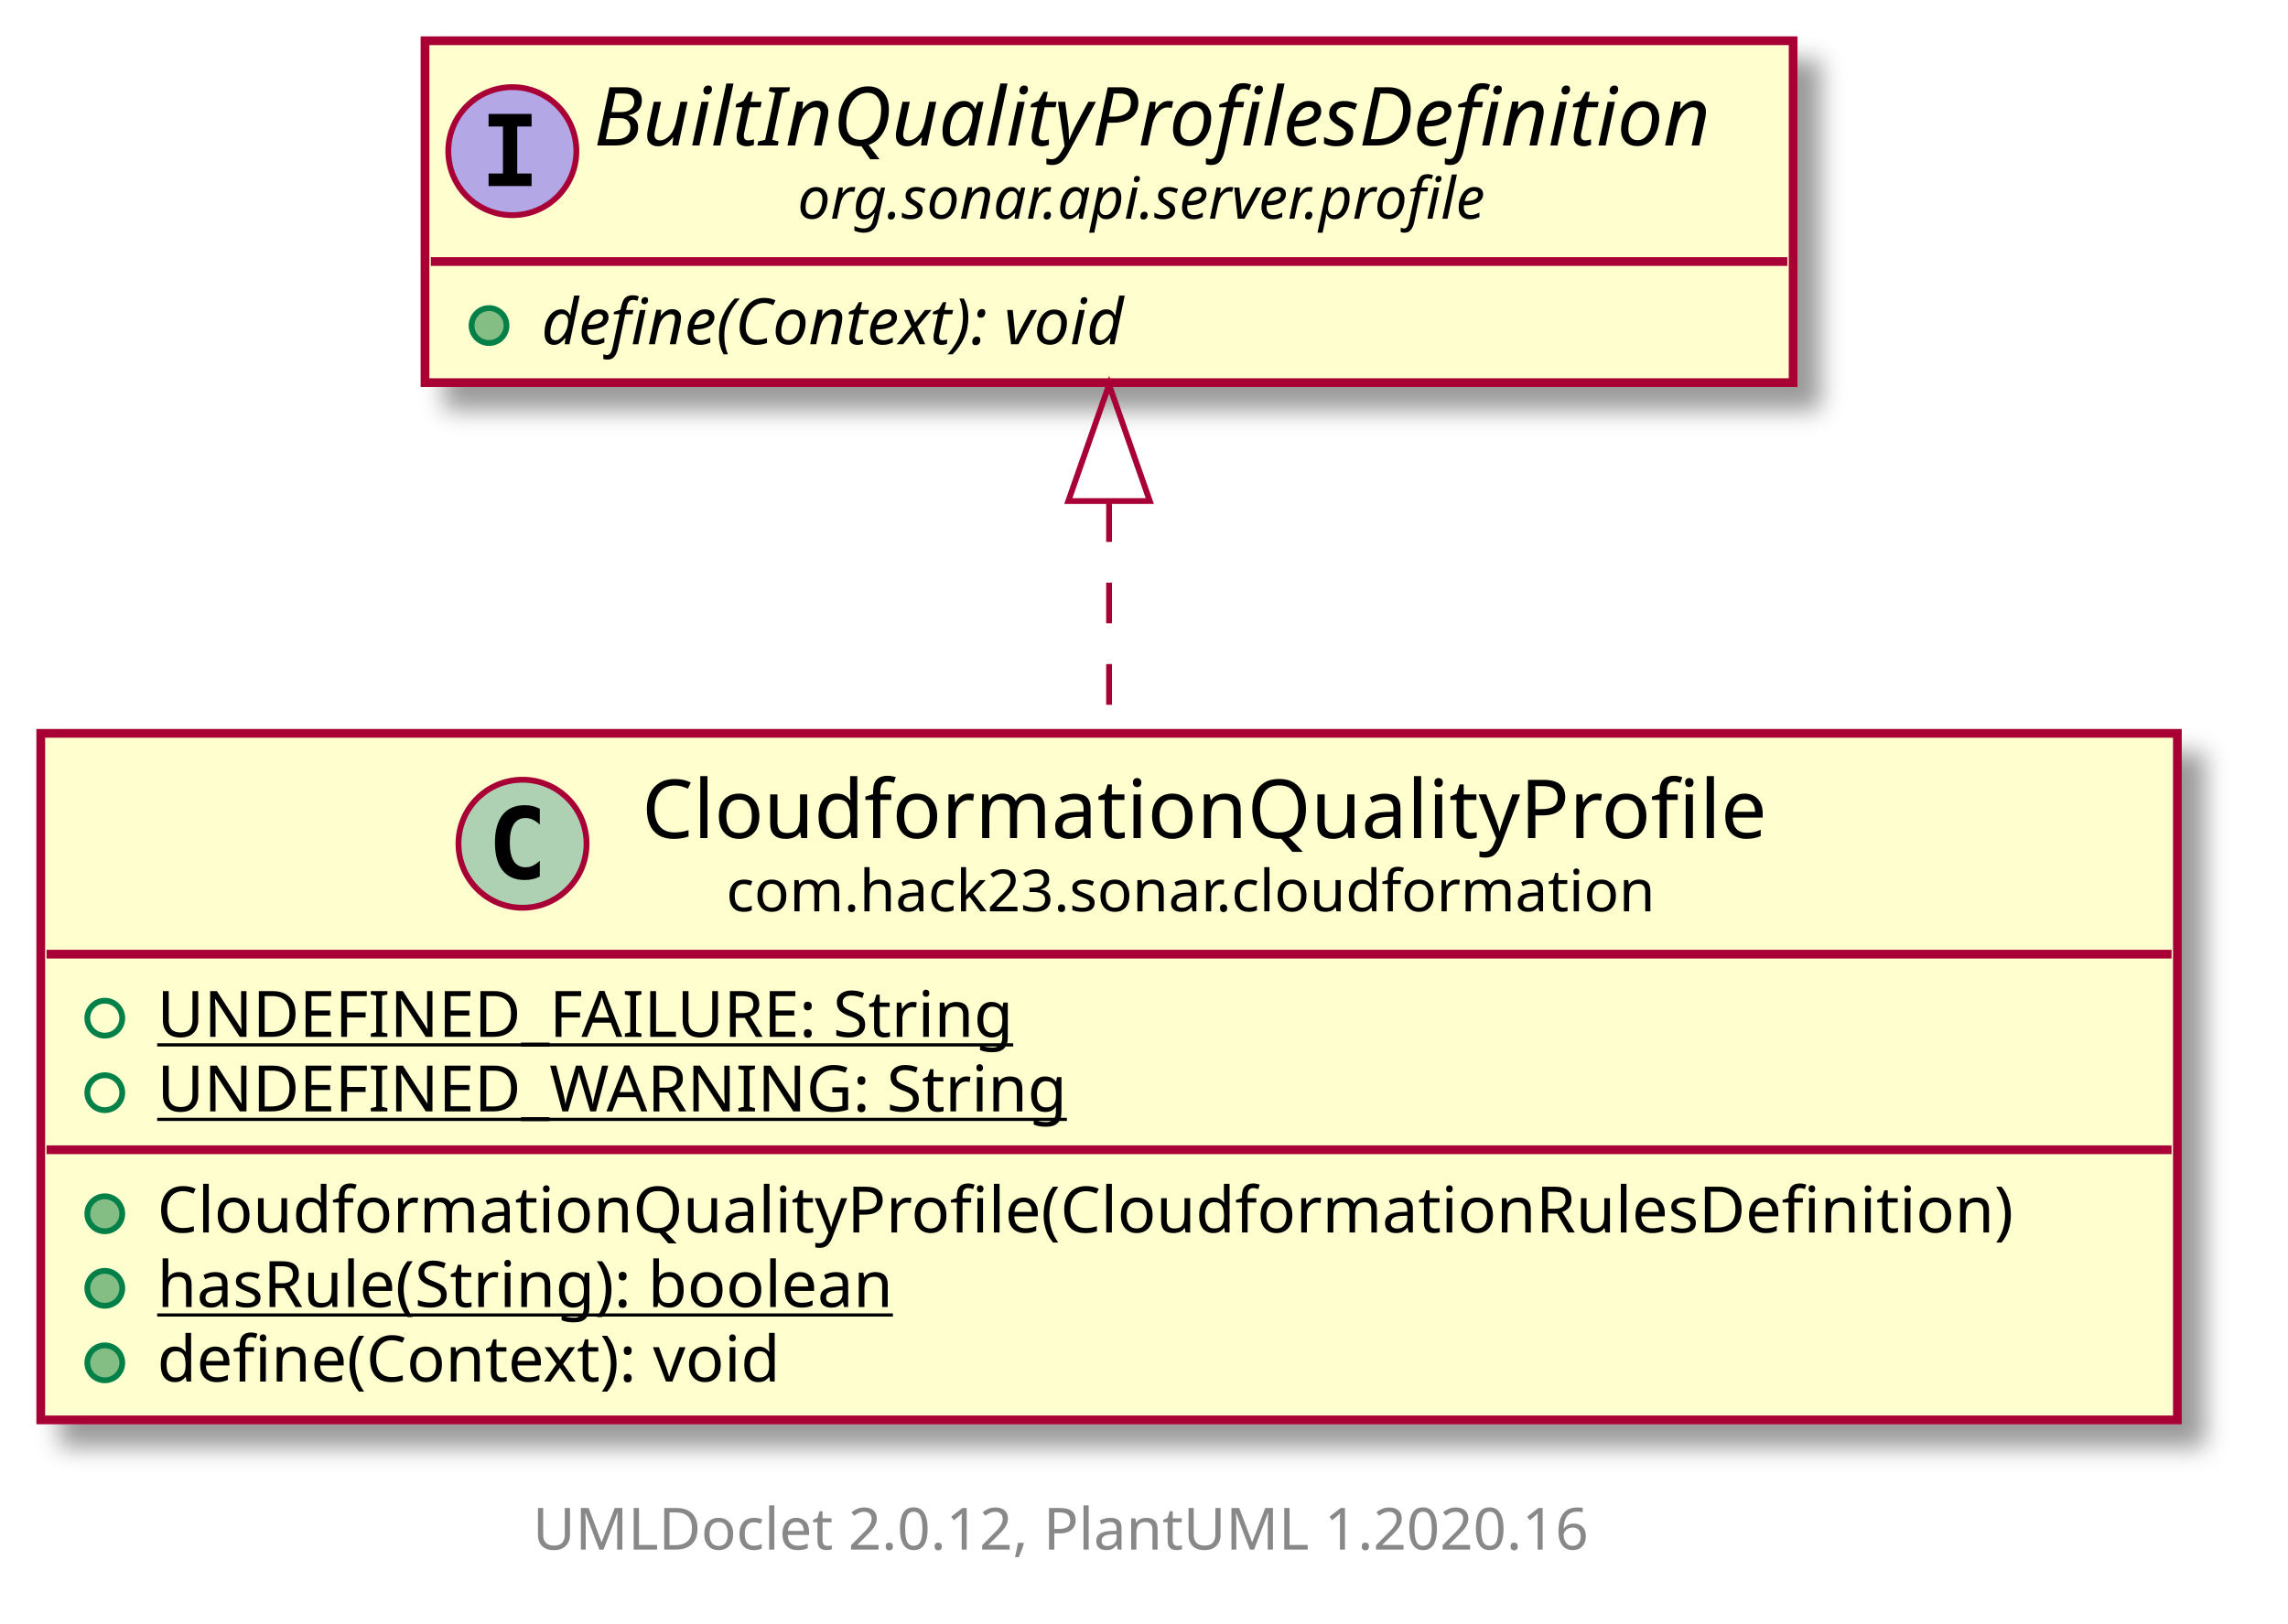
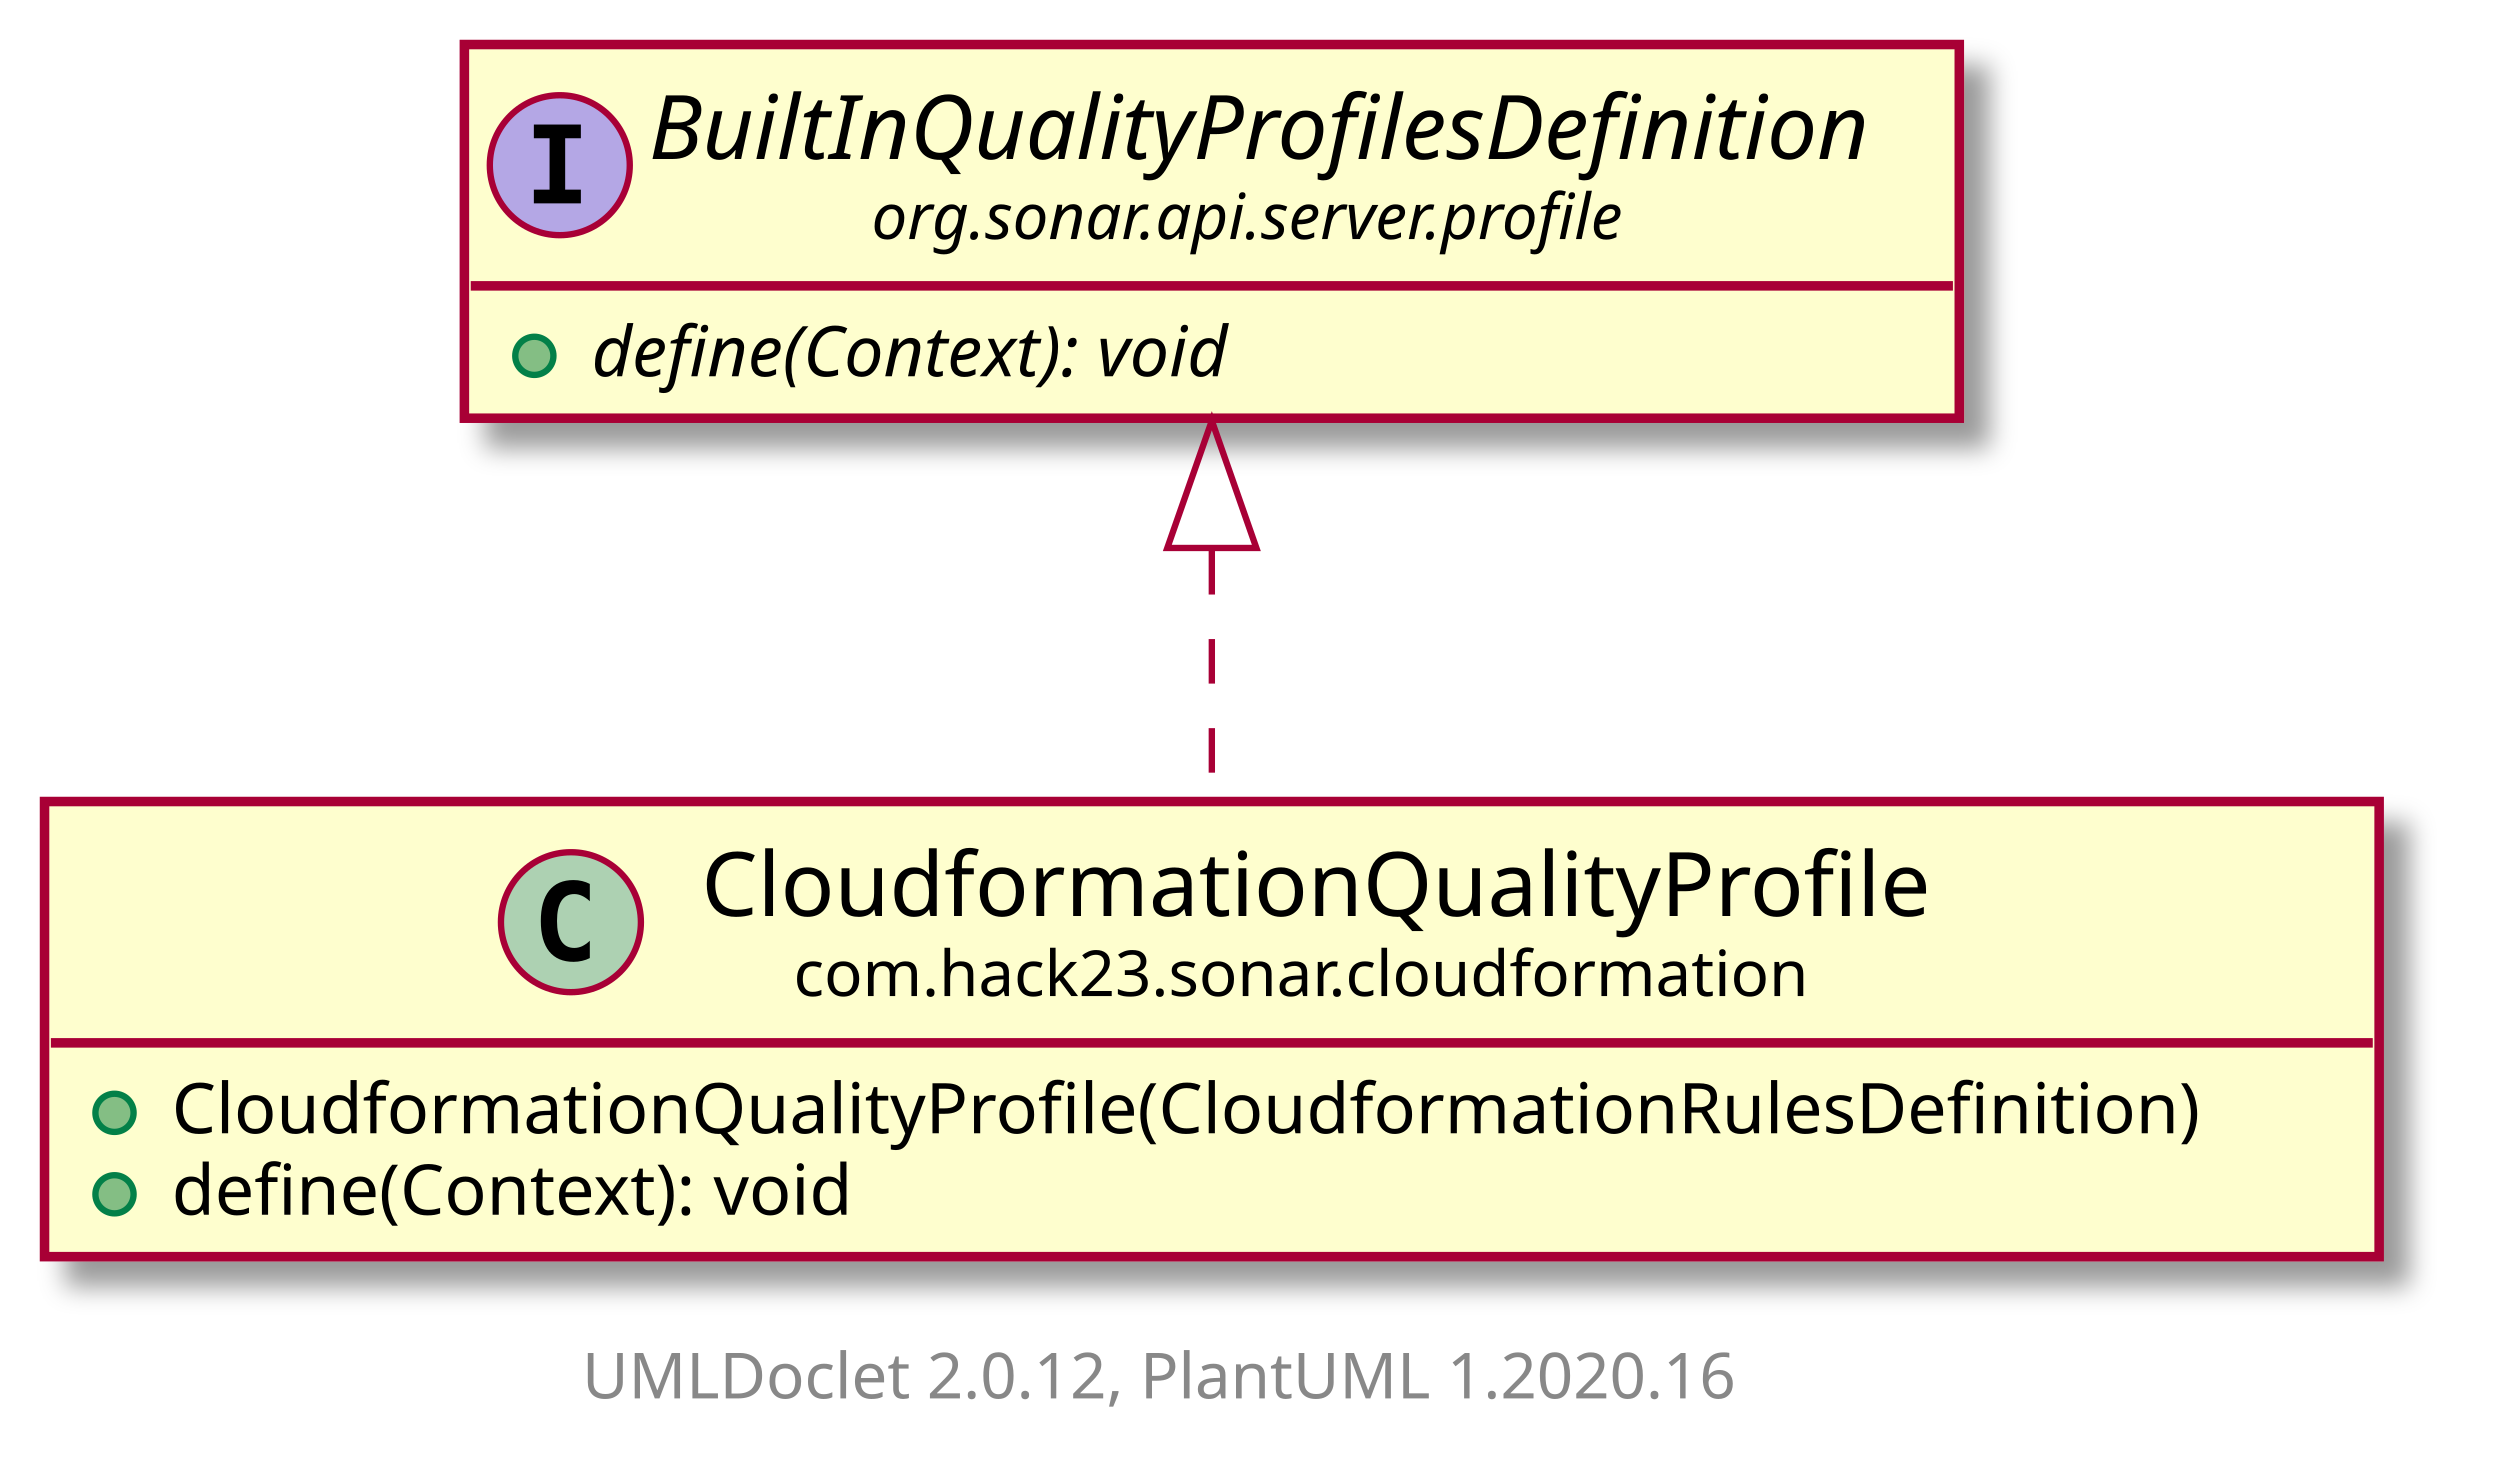
- <svg xmlns="http://www.w3.org/2000/svg" xmlns:xlink="http://www.w3.org/1999/xlink" contentScriptType="application/ecmascript" contentStyleType="text/css" height="279px" preserveAspectRatio="none" style="width:393px;height:279px;" version="1.1" viewBox="0 0 393 279" width="393px" zoomAndPan="magnify">
+ <svg xmlns="http://www.w3.org/2000/svg" xmlns:xlink="http://www.w3.org/1999/xlink" contentScriptType="application/ecmascript" contentStyleType="text/css" height="233px" preserveAspectRatio="none" style="width:393px;height:233px;" version="1.1" viewBox="0 0 393 233" width="393px" zoomAndPan="magnify">
  <defs>
-     <filter height="300%" id="f19cy1ig004rcu" width="300%" x="-1" y="-1">
+     <filter height="300%" id="f1cd5wxb87jc5k" width="300%" x="-1" y="-1">
      <feGaussianBlur result="blurOut" stdDeviation="2.0" />
      <feColorMatrix in="blurOut" result="blurOut2" type="matrix" values="0 0 0 0 0 0 0 0 0 0 0 0 0 0 0 0 0 0 .4 0" />
      <feOffset dx="4.0" dy="4.0" in="blurOut2" result="blurOut3" />
      <feBlend in="SourceGraphic" in2="blurOut3" mode="normal" />
    </filter>
  </defs>
  <g>
    <a href="CloudformationQualityProfile.html" target="_top" title="CloudformationQualityProfile.html" xlink:actuate="onRequest" xlink:href="CloudformationQualityProfile.html" xlink:show="new" xlink:title="CloudformationQualityProfile.html" xlink:type="simple">
-       <rect codeLine="5" fill="#FEFECE" filter="url(#f19cy1ig004rcu)" height="117.961" id="com.hack23.sonar.cloudformation.CloudformationQualityProfile" style="stroke: #A80036; stroke-width: 1.5;" width="367" x="7" y="126" />
+       <rect codeLine="5" fill="#FEFECE" filter="url(#f1cd5wxb87jc5k)" height="71.547" id="com.hack23.sonar.cloudformation.CloudformationQualityProfile" style="stroke: #A80036; stroke-width: 1.5;" width="367" x="7" y="126" />
      <ellipse cx="89.75" cy="144.969" fill="#ADD1B2" rx="11" ry="11" style="stroke: #A80036; stroke-width: 1.0;" />
      <path d="M92.719,150.609 Q92.141,150.906 91.5,151.047 Q90.859,151.203 90.156,151.203 Q87.656,151.203 86.328,149.562 Q85.016,147.906 85.016,144.781 Q85.016,141.656 86.328,140 Q87.656,138.344 90.156,138.344 Q90.859,138.344 91.5,138.5 Q92.156,138.656 92.719,138.953 L92.719,141.672 Q92.094,141.094 91.5,140.828 Q90.906,140.547 90.281,140.547 Q88.938,140.547 88.25,141.625 Q87.562,142.688 87.562,144.781 Q87.562,146.875 88.25,147.953 Q88.938,149.016 90.281,149.016 Q90.906,149.016 91.5,148.75 Q92.094,148.469 92.719,147.891 L92.719,150.609 Z " />
      <text fill="#000000" font-family="sans-serif" font-size="14" lengthAdjust="spacingAndGlyphs" textLength="193" x="110.25" y="143.995">CloudformationQualityProfile</text>
      <text fill="#000000" font-family="sans-serif" font-size="10" lengthAdjust="spacingAndGlyphs" textLength="164" x="124.75" y="156.579">com.hack23.sonar.cloudformation</text>
      <line style="stroke: #A80036; stroke-width: 1.5;" x1="8" x2="373" y1="163.938" y2="163.938" />
-       <ellipse cx="18" cy="174.938" fill="none" rx="3" ry="3" style="stroke: #038048; stroke-width: 1.0;" />
-       <text fill="#000000" font-family="sans-serif" font-size="11" lengthAdjust="spacingAndGlyphs" text-decoration="underline" textLength="155" x="27" y="178.148">UNDEFINED_FAILURE: String</text>
-       <ellipse cx="18" cy="187.742" fill="none" rx="3" ry="3" style="stroke: #038048; stroke-width: 1.0;" />
-       <text fill="#000000" font-family="sans-serif" font-size="11" lengthAdjust="spacingAndGlyphs" text-decoration="underline" textLength="162" x="27" y="190.953">UNDEFINED_WARNING: String</text>
-       <line style="stroke: #A80036; stroke-width: 1.5;" x1="8" x2="373" y1="197.547" y2="197.547" />
-       <ellipse cx="18" cy="208.547" fill="#84BE84" rx="3" ry="3" style="stroke: #038048; stroke-width: 1.0;" />
-       <text fill="#000000" font-family="sans-serif" font-size="11" lengthAdjust="spacingAndGlyphs" textLength="341" x="27" y="211.757">CloudformationQualityProfile(CloudformationRulesDefinition)</text>
-       <ellipse cx="18" cy="221.352" fill="#84BE84" rx="3" ry="3" style="stroke: #038048; stroke-width: 1.0;" />
-       <text fill="#000000" font-family="sans-serif" font-size="11" lengthAdjust="spacingAndGlyphs" text-decoration="underline" textLength="140" x="27" y="224.562">hasRule(String): boolean</text>
-       <ellipse cx="18" cy="234.156" fill="#84BE84" rx="3" ry="3" style="stroke: #038048; stroke-width: 1.0;" />
-       <text fill="#000000" font-family="sans-serif" font-size="11" lengthAdjust="spacingAndGlyphs" textLength="117" x="27" y="237.367">define(Context): void</text>
+       <ellipse cx="18" cy="174.938" fill="#84BE84" rx="3" ry="3" style="stroke: #038048; stroke-width: 1.0;" />
+       <text fill="#000000" font-family="sans-serif" font-size="11" lengthAdjust="spacingAndGlyphs" textLength="341" x="27" y="178.148">CloudformationQualityProfile(CloudformationRulesDefinition)</text>
+       <ellipse cx="18" cy="187.742" fill="#84BE84" rx="3" ry="3" style="stroke: #038048; stroke-width: 1.0;" />
+       <text fill="#000000" font-family="sans-serif" font-size="11" lengthAdjust="spacingAndGlyphs" textLength="117" x="27" y="190.953">define(Context): void</text>
    </a>
-     <rect codeLine="13" fill="#FEFECE" filter="url(#f19cy1ig004rcu)" height="58.742" id="org.sonar.api.server.profile.BuiltInQualityProfilesDefinition" style="stroke: #A80036; stroke-width: 1.5;" width="235" x="73" y="7" />
+     <rect codeLine="10" fill="#FEFECE" filter="url(#f1cd5wxb87jc5k)" height="58.742" id="org.sonar.api.server.profile.BuiltInQualityProfilesDefinition" style="stroke: #A80036; stroke-width: 1.5;" width="235" x="73" y="7" />
    <ellipse cx="88" cy="25.969" fill="#B4A7E5" rx="11" ry="11" style="stroke: #A80036; stroke-width: 1.0;" />
    <path d="M83.922,21.734 L83.922,19.578 L91.312,19.578 L91.312,21.734 L88.844,21.734 L88.844,29.812 L91.312,29.812 L91.312,31.969 L83.922,31.969 L83.922,29.812 L86.391,29.812 L86.391,21.734 L83.922,21.734 Z " />
    <text fill="#000000" font-family="sans-serif" font-size="14" font-style="italic" lengthAdjust="spacingAndGlyphs" textLength="203" x="102" y="24.995">BuiltInQualityProfilesDefinition</text>
    <text fill="#000000" font-family="sans-serif" font-size="10" font-style="italic" lengthAdjust="spacingAndGlyphs" textLength="133" x="137" y="37.579">org.sonar.api.server.profile</text>
    <line style="stroke: #A80036; stroke-width: 1.5;" x1="74" x2="307" y1="44.938" y2="44.938" />
    <ellipse cx="84" cy="55.938" fill="#84BE84" rx="3" ry="3" style="stroke: #038048; stroke-width: 1.0;" />
    <text fill="#000000" font-family="sans-serif" font-size="11" font-style="italic" lengthAdjust="spacingAndGlyphs" textLength="119" x="93" y="59.148">define(Context): void</text>
-     <path codeLine="17" d="M190.5,86.1 C190.5,98.8 190.5,112.63 190.5,125.77 " fill="none" id="org.sonar.api.server.profile.BuiltInQualityProfilesDefinition-backto-com.hack23.sonar.cloudformation.CloudformationQualityProfile" style="stroke: #A80036; stroke-width: 1.0; stroke-dasharray: 7.0,7.0;" />
-     <polygon fill="none" points="183.5,86.09,190.5,66.09,197.5,86.09,183.5,86.09" style="stroke: #A80036; stroke-width: 1.0;" />
-     <text fill="#888888" font-family="sans-serif" font-size="10" lengthAdjust="spacingAndGlyphs" textLength="192" x="91.5" y="266.243">UMLDoclet 2.0.12, PlantUML 1.2020.16</text>
+     <path codeLine="14" d="M190.5,86.46 C190.5,99.64 190.5,113.64 190.5,125.9 " fill="none" id="org.sonar.api.server.profile.BuiltInQualityProfilesDefinition-backto-com.hack23.sonar.cloudformation.CloudformationQualityProfile" style="stroke: #A80036; stroke-width: 1.0; stroke-dasharray: 7.0,7.0;" />
+     <polygon fill="none" points="183.5,86.14,190.5,66.14,197.5,86.14,183.5,86.14" style="stroke: #A80036; stroke-width: 1.0;" />
+     <text fill="#888888" font-family="sans-serif" font-size="10" lengthAdjust="spacingAndGlyphs" textLength="192" x="91.5" y="219.829">UMLDoclet 2.0.12, PlantUML 1.2020.16</text>
  </g>
</svg>
